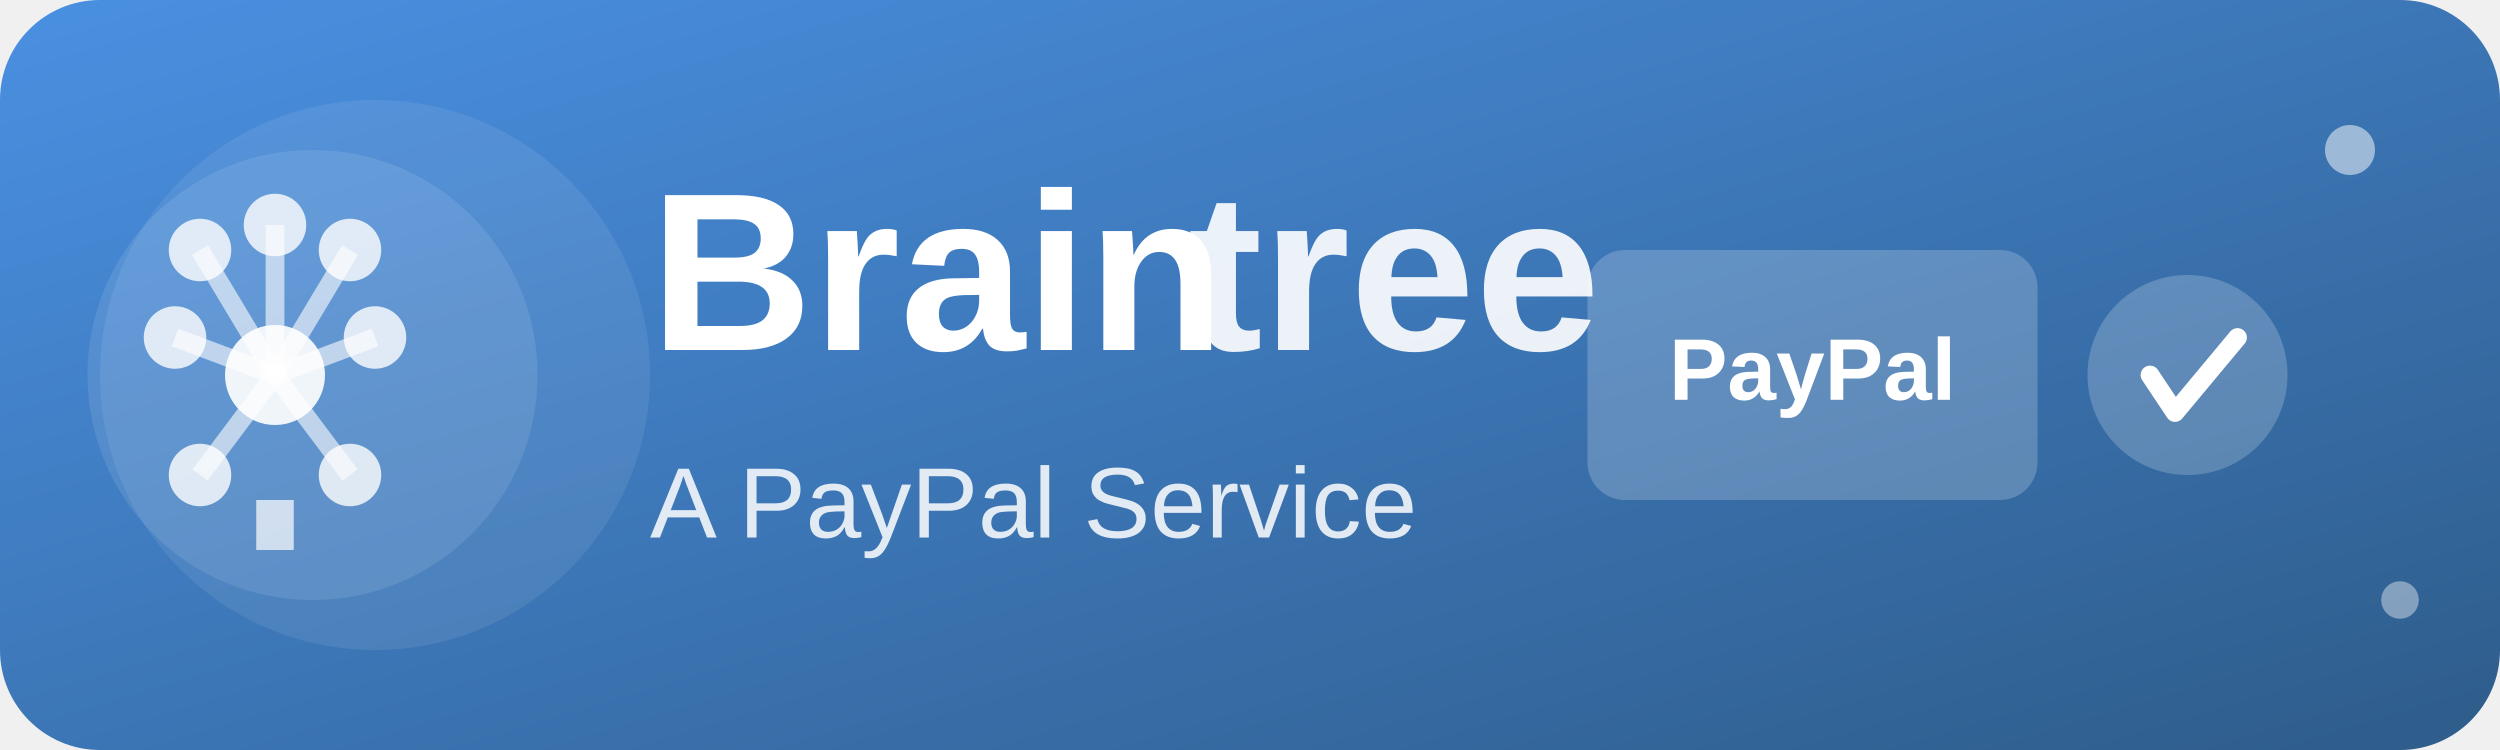
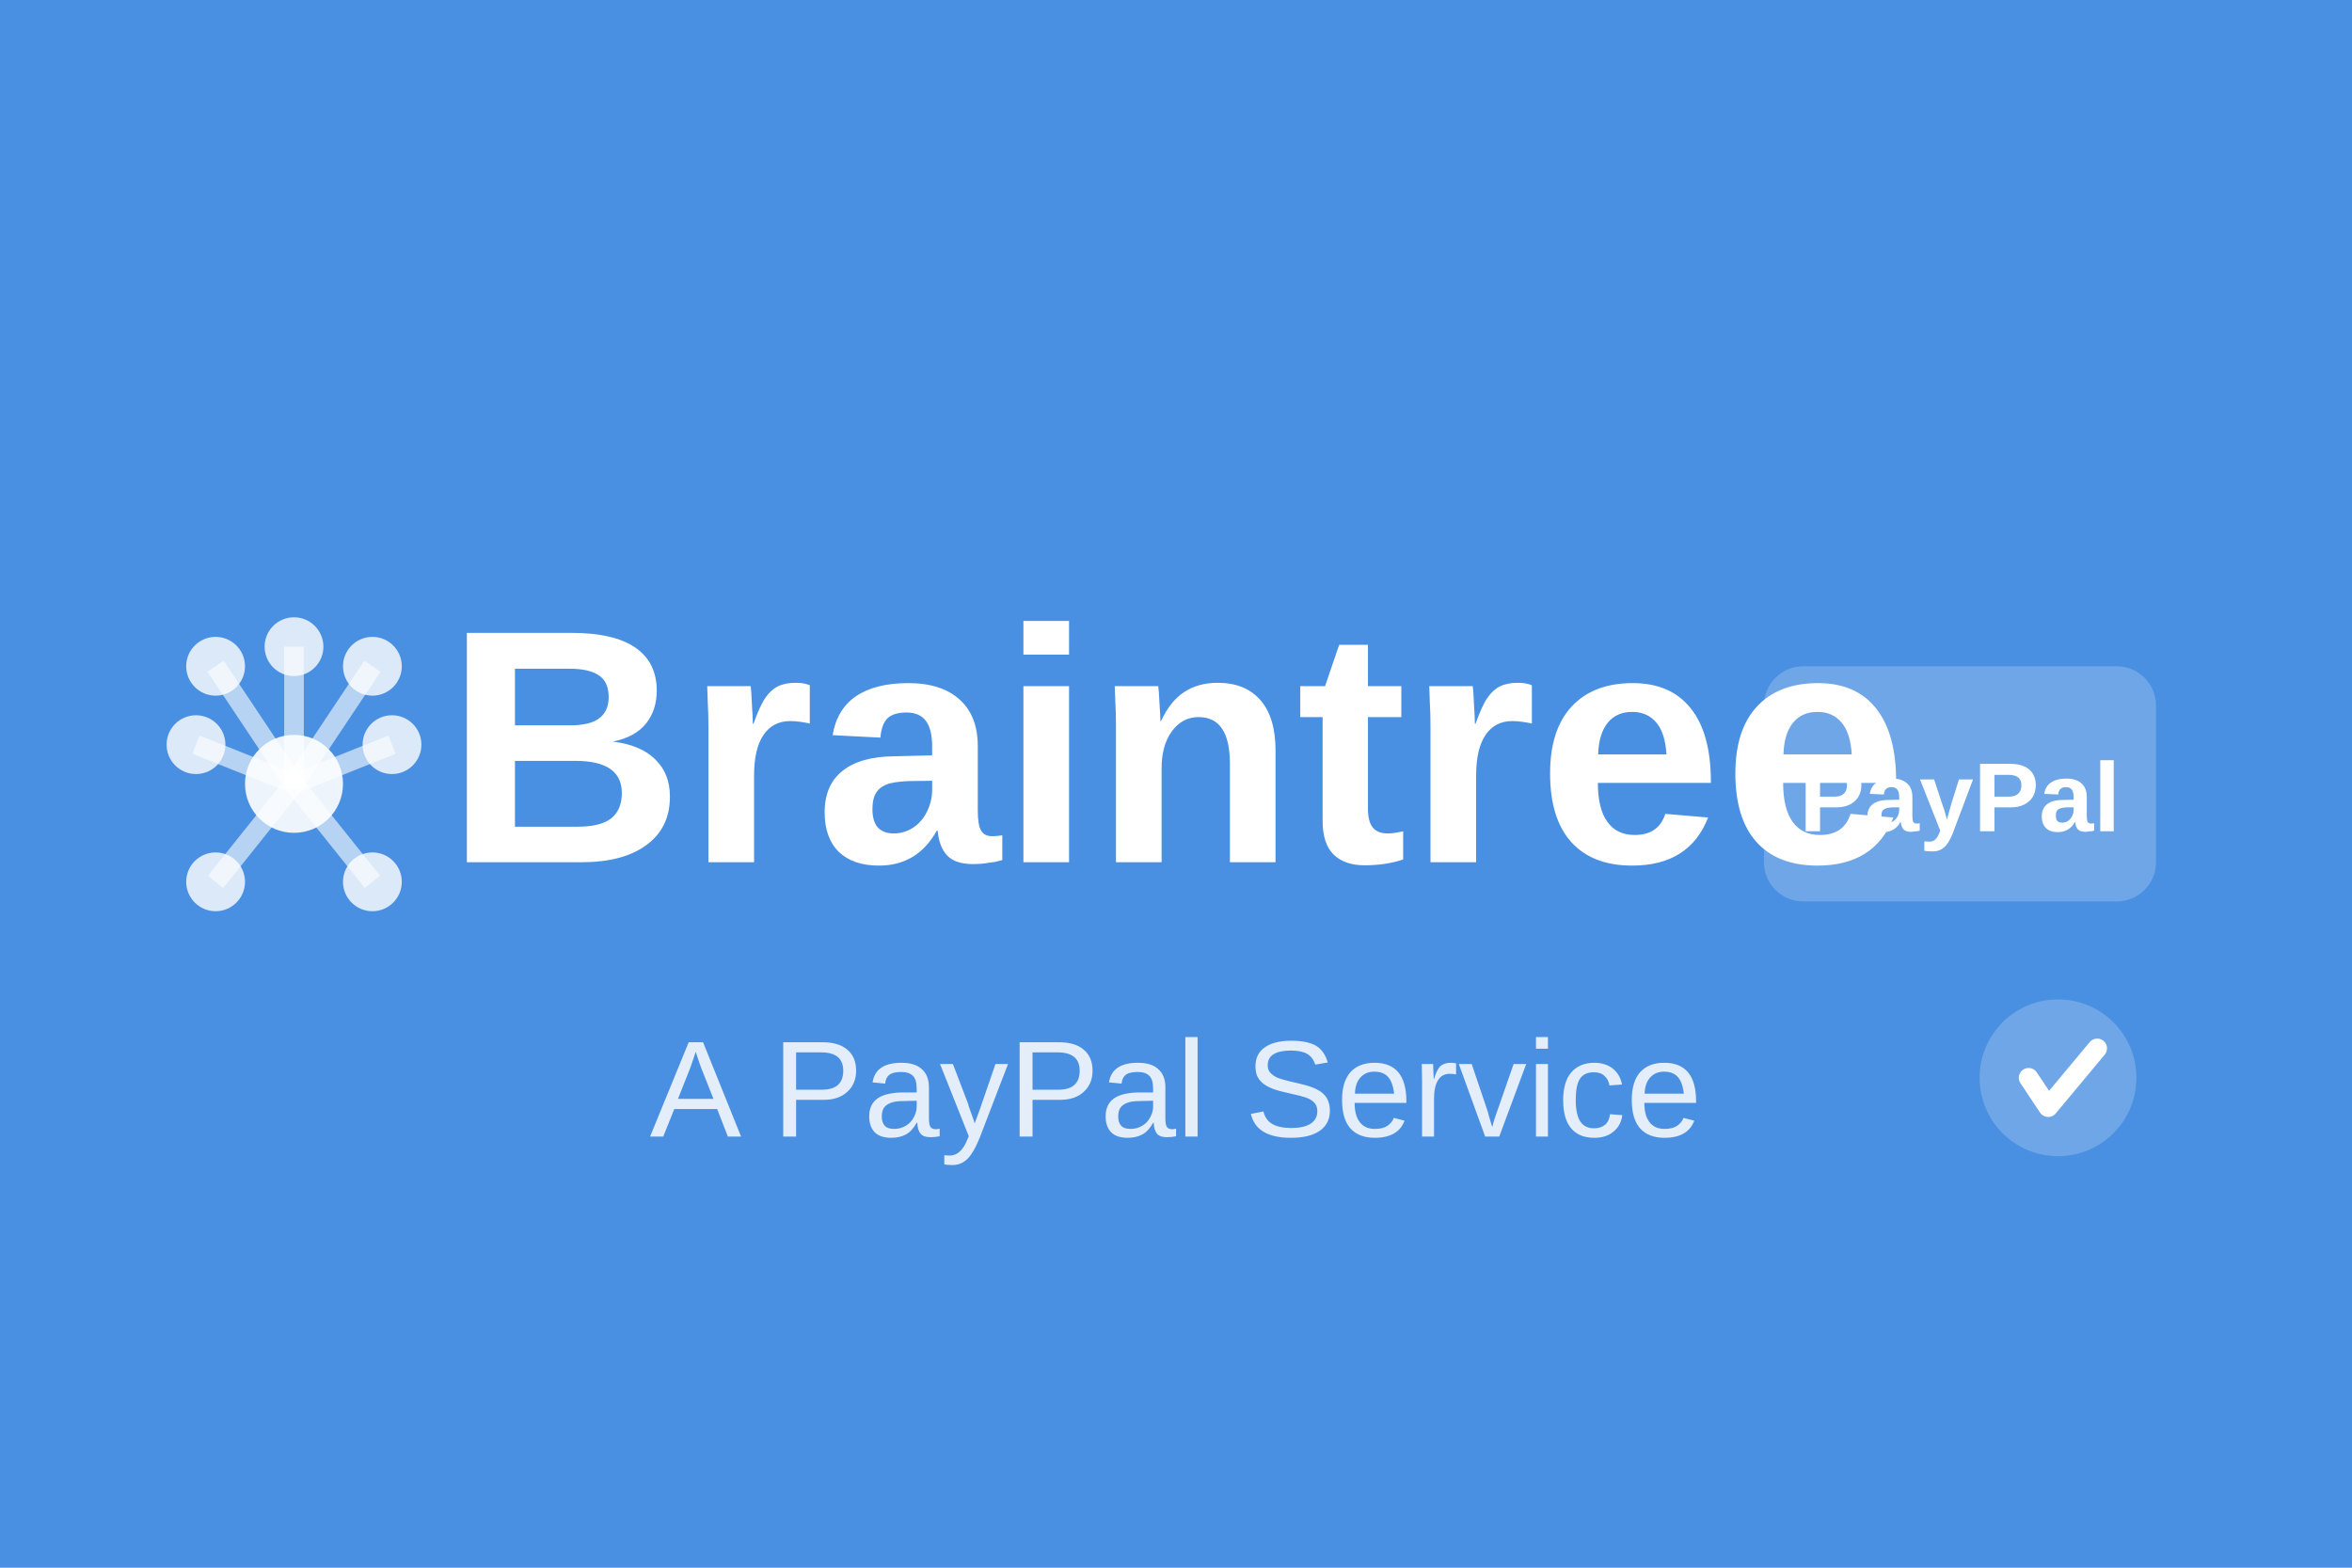
- <svg xmlns="http://www.w3.org/2000/svg" viewBox="0 0 200 60" fill="none">
-   <rect width="200" height="60" rx="8" fill="url(#braintreeGradient)" />
-   <defs>
-     <linearGradient id="braintreeGradient" x1="0%" y1="0%" x2="100%" y2="100%">
-       <stop offset="0%" style="stop-color:#4A90E2;stop-opacity:1" />
-       <stop offset="100%" style="stop-color:#2E5C8A;stop-opacity:1" />
-     </linearGradient>
-   </defs>
-   <circle cx="25" cy="30" r="18" fill="white" opacity="0.1" />
-   <circle cx="30" cy="30" r="22" fill="white" opacity="0.08" />
-   <g transform="translate(22, 30)">
-     <circle cx="0" cy="0" r="4" fill="white" opacity="0.9" />
-     <circle cx="-6" cy="-10" r="2.5" fill="white" opacity="0.8" />
-     <circle cx="0" cy="-12" r="2.5" fill="white" opacity="0.8" />
-     <circle cx="6" cy="-10" r="2.5" fill="white" opacity="0.8" />
-     <circle cx="-8" cy="-3" r="2.5" fill="white" opacity="0.8" />
-     <circle cx="8" cy="-3" r="2.5" fill="white" opacity="0.8" />
-     <circle cx="-6" cy="8" r="2.5" fill="white" opacity="0.8" />
-     <circle cx="6" cy="8" r="2.5" fill="white" opacity="0.8" />
-     <line x1="0" y1="0" x2="-6" y2="-10" stroke="white" stroke-width="1.5" opacity="0.6" />
-     <line x1="0" y1="0" x2="0" y2="-12" stroke="white" stroke-width="1.5" opacity="0.6" />
-     <line x1="0" y1="0" x2="6" y2="-10" stroke="white" stroke-width="1.5" opacity="0.6" />
-     <line x1="0" y1="0" x2="-8" y2="-3" stroke="white" stroke-width="1.5" opacity="0.6" />
-     <line x1="0" y1="0" x2="8" y2="-3" stroke="white" stroke-width="1.5" opacity="0.6" />
-     <line x1="0" y1="0" x2="-6" y2="8" stroke="white" stroke-width="1.5" opacity="0.6" />
-     <line x1="0" y1="0" x2="6" y2="8" stroke="white" stroke-width="1.5" opacity="0.6" />
-     <rect x="-1.5" y="10" width="3" height="4" fill="white" opacity="0.7" />
+ <svg xmlns="http://www.w3.org/2000/svg" viewBox="0 0 120 80" fill="none">
+   <rect width="120" height="80" fill="#4A90E2" />
+   <g transform="translate(15, 40)">
+     <circle cx="0" cy="0" r="2.5" fill="white" opacity="0.9" />
+     <circle cx="-4" cy="-6" r="1.5" fill="white" opacity="0.8" />
+     <circle cx="0" cy="-7" r="1.5" fill="white" opacity="0.8" />
+     <circle cx="4" cy="-6" r="1.5" fill="white" opacity="0.8" />
+     <circle cx="-5" cy="-2" r="1.5" fill="white" opacity="0.8" />
+     <circle cx="5" cy="-2" r="1.5" fill="white" opacity="0.8" />
+     <circle cx="-4" cy="5" r="1.5" fill="white" opacity="0.8" />
+     <circle cx="4" cy="5" r="1.5" fill="white" opacity="0.8" />
+     <line x1="0" y1="0" x2="-4" y2="-6" stroke="white" stroke-width="1" opacity="0.6" />
+     <line x1="0" y1="0" x2="0" y2="-7" stroke="white" stroke-width="1" opacity="0.6" />
+     <line x1="0" y1="0" x2="4" y2="-6" stroke="white" stroke-width="1" opacity="0.6" />
+     <line x1="0" y1="0" x2="-5" y2="-2" stroke="white" stroke-width="1" opacity="0.6" />
+     <line x1="0" y1="0" x2="5" y2="-2" stroke="white" stroke-width="1" opacity="0.6" />
+     <line x1="0" y1="0" x2="-4" y2="5" stroke="white" stroke-width="1" opacity="0.6" />
+     <line x1="0" y1="0" x2="4" y2="5" stroke="white" stroke-width="1" opacity="0.6" />
  </g>
-   <text x="52" y="28" font-family="Arial, sans-serif" font-size="18" font-weight="bold" fill="white">
-     Brain
+   <text x="60" y="44" font-family="Arial, sans-serif" font-size="17" font-weight="bold" fill="white" text-anchor="middle">
+     Braintree
  </text>
-   <text x="95" y="28" font-family="Arial, sans-serif" font-size="18" font-weight="bold" fill="white" opacity="0.9">
-     tree
-   </text>
-   <text x="52" y="43" font-family="Arial, sans-serif" font-size="8" fill="white" opacity="0.85">
+   <text x="60" y="58" font-family="Arial, sans-serif" font-size="7" fill="white" text-anchor="middle" opacity="0.85">
    A PayPal Service
  </text>
-   <g transform="translate(145, 30)">
-     <rect x="-18" y="-10" width="36" height="20" rx="3" fill="white" opacity="0.2" />
-     <text x="0" y="0" font-family="Arial, sans-serif" font-size="7" font-weight="bold" fill="white" text-anchor="middle" dominant-baseline="middle">
+   <g transform="translate(100, 40)">
+     <rect x="-10" y="-6" width="20" height="12" rx="2" fill="white" opacity="0.2" />
+     <text x="0" y="1" font-family="Arial, sans-serif" font-size="5" font-weight="bold" fill="white" text-anchor="middle" dominant-baseline="middle">
      PayPal
    </text>
  </g>
-   <g transform="translate(175, 30)">
-     <circle cx="0" cy="0" r="8" fill="white" opacity="0.2" />
-     <path d="M -3 0 L -1 3 L 4 -3" stroke="white" stroke-width="1.5" fill="none" stroke-linecap="round" stroke-linejoin="round" />
+   <g transform="translate(105, 55)">
+     <circle cx="0" cy="0" r="4" fill="white" opacity="0.2" />
+     <path d="M -1.5 0 L -0.5 1.5 L 2 -1.5" stroke="white" stroke-width="1" fill="none" stroke-linecap="round" stroke-linejoin="round" />
  </g>
-   <circle cx="188" cy="12" r="2" fill="white" opacity="0.5" />
-   <circle cx="192" cy="48" r="1.5" fill="white" opacity="0.4" />
</svg>
